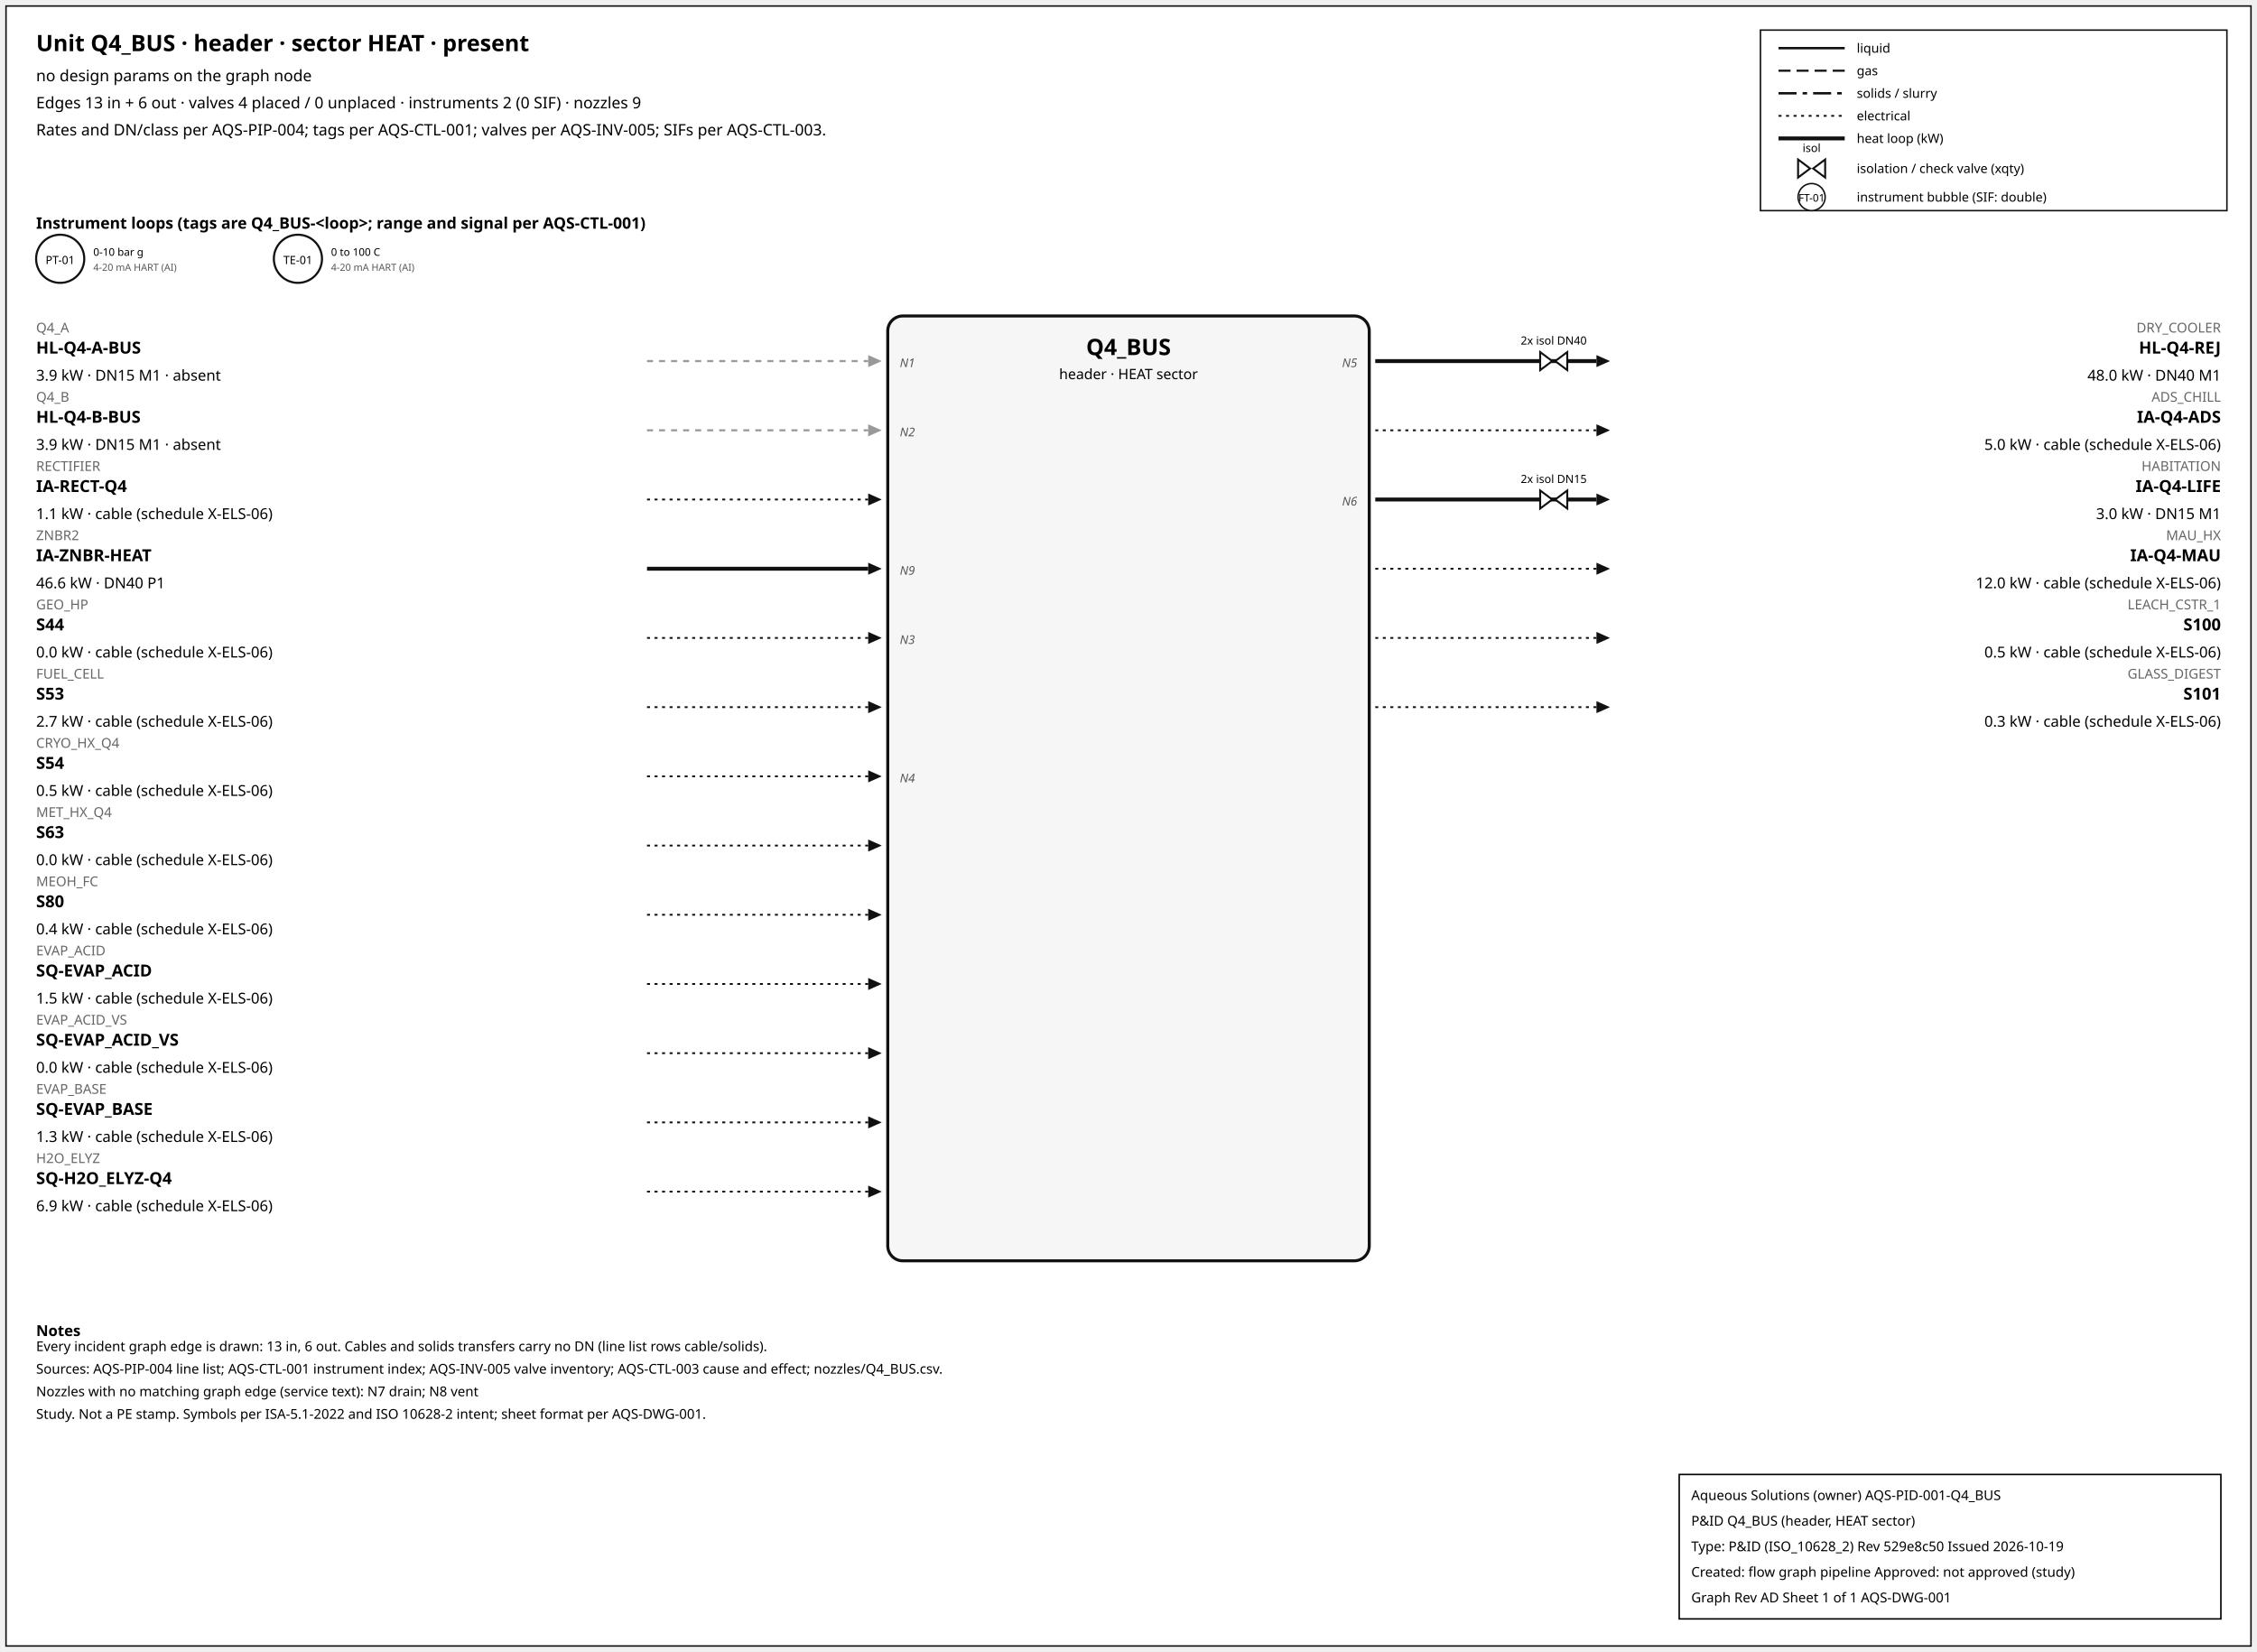
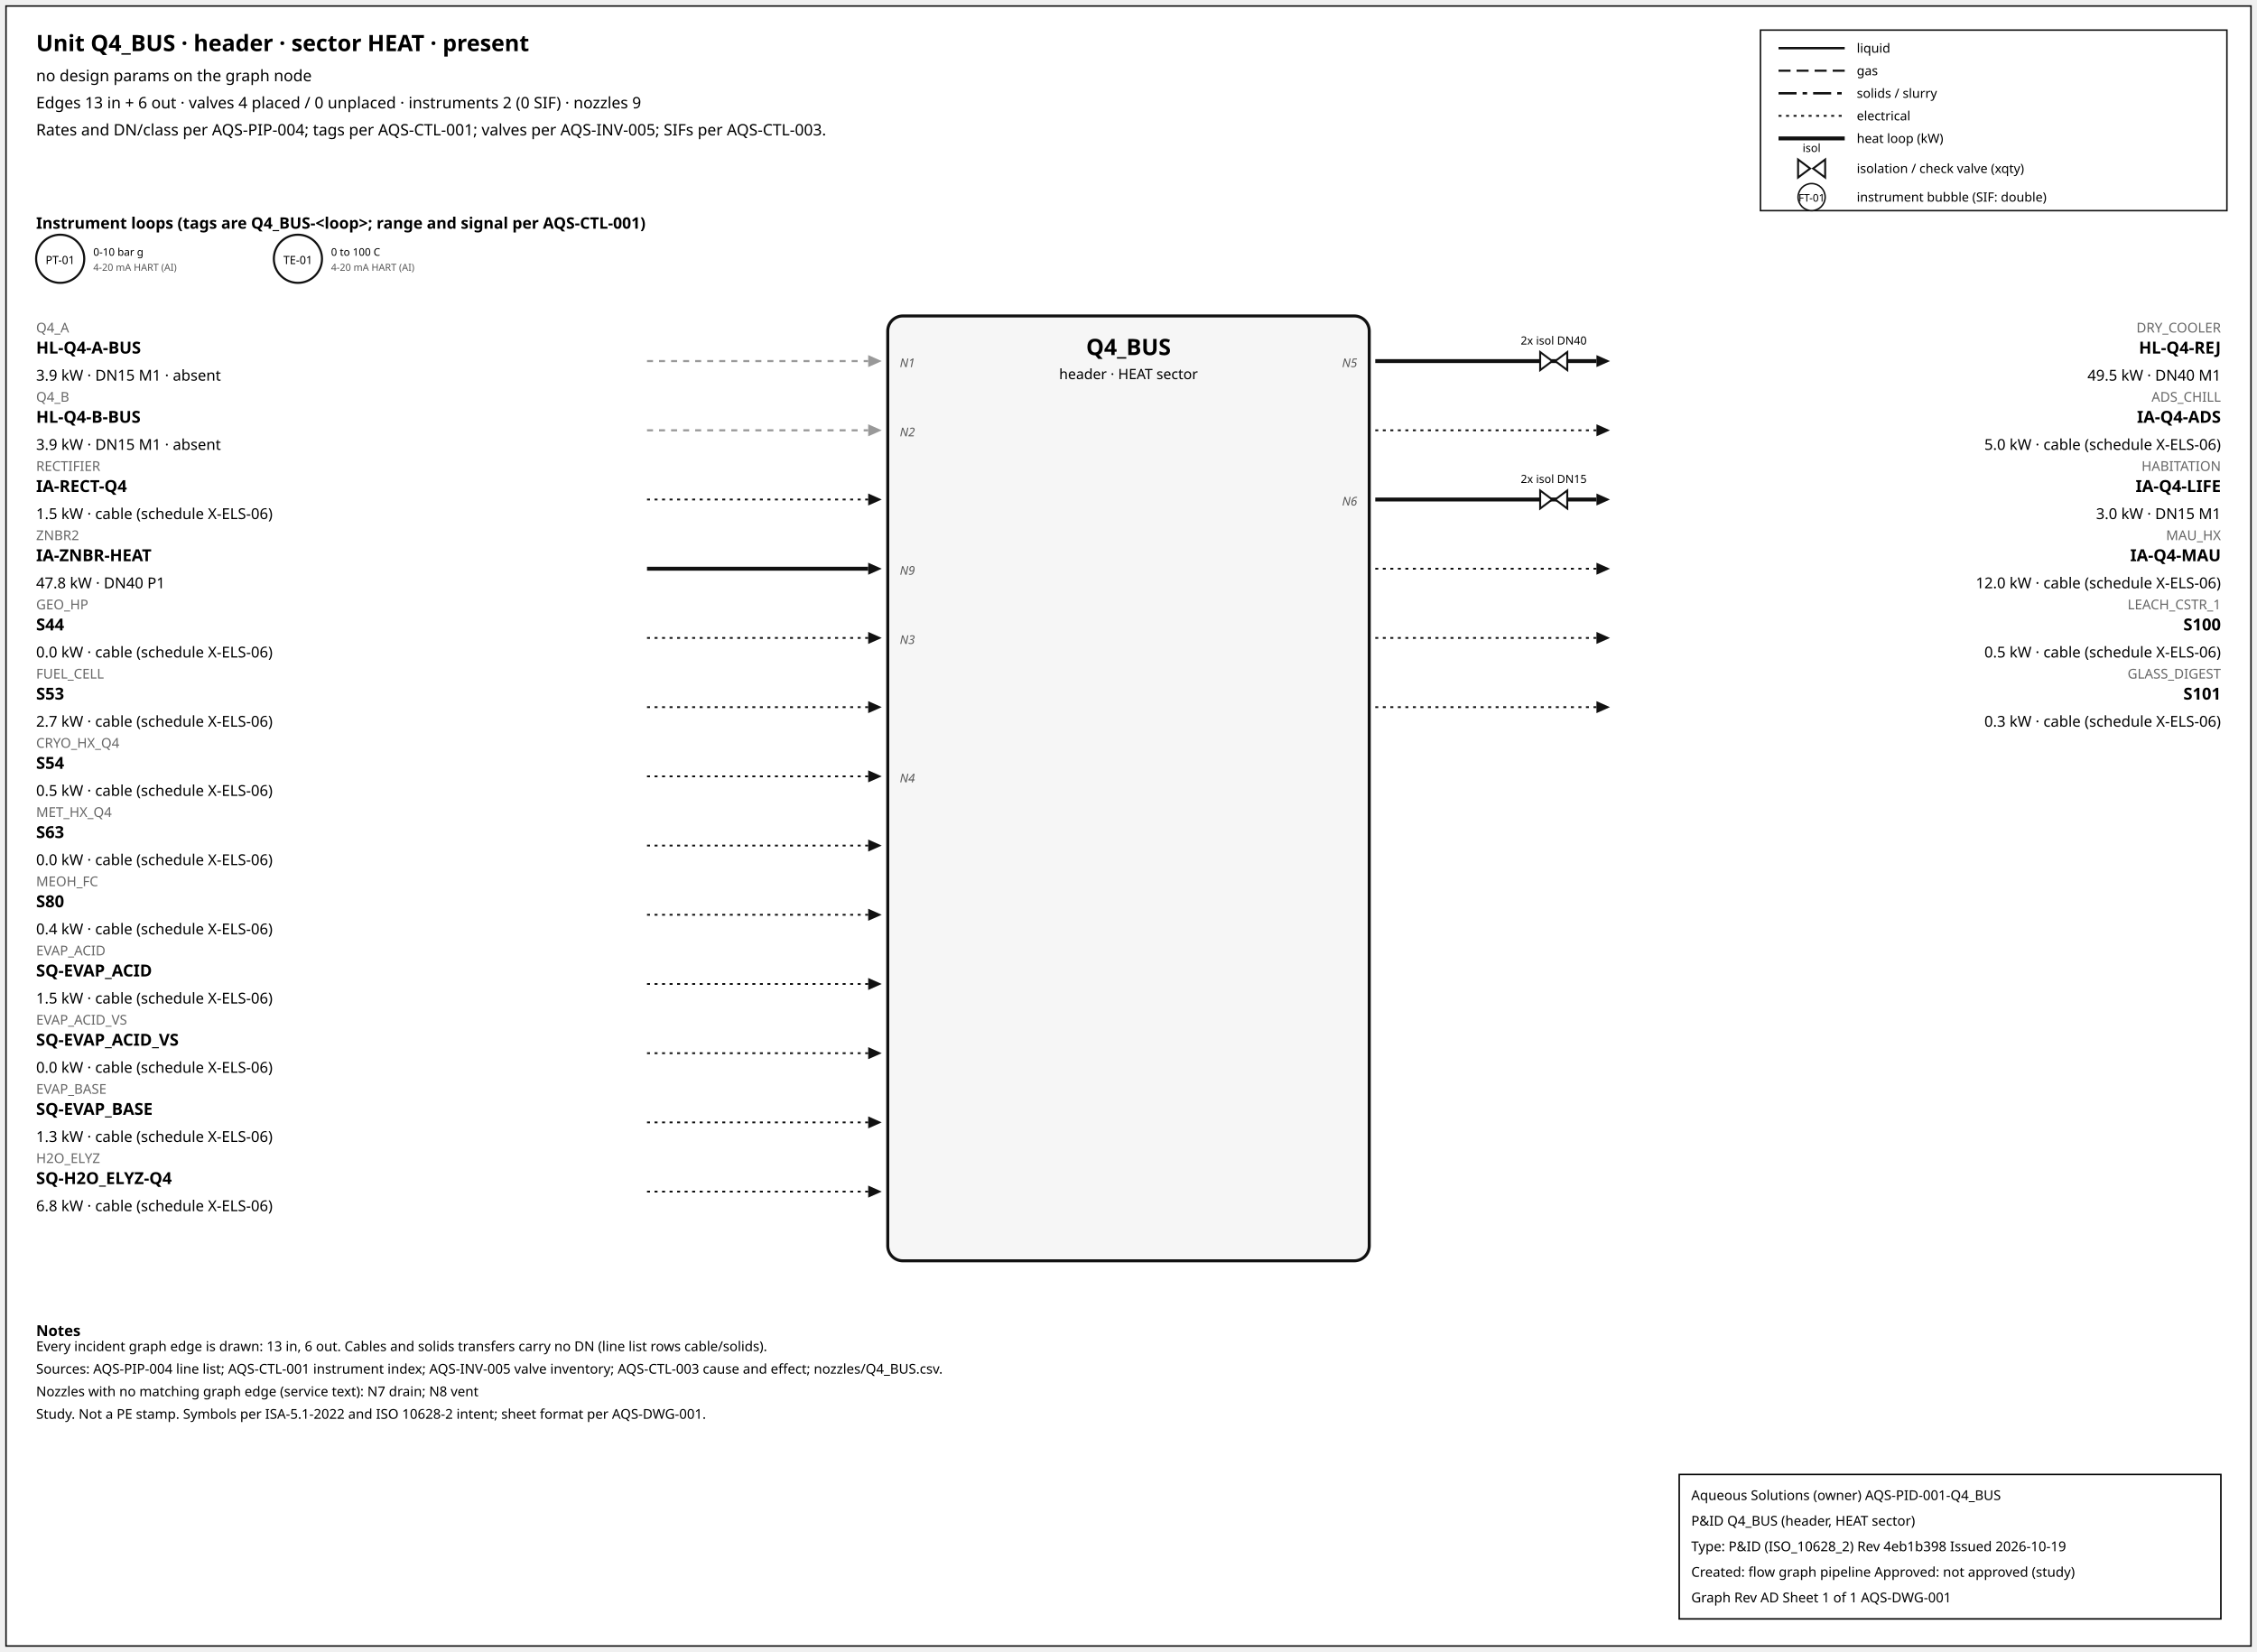
<svg xmlns="http://www.w3.org/2000/svg" width="1500" height="1098" font-family="sans-serif">
  <rect x="4" y="4" width="1492" height="1090" fill="white" stroke="#111" />
  <text x="24" y="34" font-size="15" font-weight="600">Unit Q4_BUS · header · sector HEAT · present</text>
  <text x="24" y="54" font-size="10.5">no design params on the graph node</text>
  <text x="24" y="72" font-size="10.5">Edges 13 in + 6 out · valves 4 placed / 0 unplaced · instruments 2 (0 SIF) · nozzles 9</text>
  <text x="24" y="90" font-size="10.5">Rates and DN/class per AQS-PIP-004; tags per AQS-CTL-001; valves per AQS-INV-005; SIFs per AQS-CTL-003.</text>
  <rect x="1170" y="20" width="310" height="120" fill="white" stroke="#111" />
  <line x1="1182" y1="32" x2="1226" y2="32" stroke="#111" stroke-width="1.6" />
  <text x="1234" y="35" font-size="8.5">liquid</text>
  <line x1="1182" y1="47" x2="1226" y2="47" stroke="#111" stroke-width="1.4" stroke-dasharray="8,4" />
  <text x="1234" y="50" font-size="8.5">gas</text>
  <line x1="1182" y1="62" x2="1226" y2="62" stroke="#111" stroke-width="1.6" stroke-dasharray="12,4,3,4" />
  <text x="1234" y="65" font-size="8.5">solids / slurry</text>
  <line x1="1182" y1="77" x2="1226" y2="77" stroke="#111" stroke-width="1.2" stroke-dasharray="2,3" />
  <text x="1234" y="80" font-size="8.5">electrical</text>
  <line x1="1182" y1="92" x2="1226" y2="92" stroke="#111" stroke-width="2.6" />
  <text x="1234" y="95" font-size="8.5">heat loop (kW)</text>
  <path d="M 1195.0,106 L 1203.0,112 L 1195.0,118 Z M 1213.0,106 L 1205.0,112 L 1213.0,118 Z" fill="white" stroke="#111" stroke-width="1.3" />
  <text x="1204.0" y="101.0" font-size="7.5" text-anchor="middle">isol</text>
  <text x="1234" y="115" font-size="8.5">isolation / check valve (xqty)</text>
  <circle cx="1204" cy="131" r="9" fill="white" stroke="#111" />
  <text x="1204" y="134" font-size="7" text-anchor="middle">FT-01</text>
  <text x="1234" y="134" font-size="8.5">instrument bubble (SIF: double)</text>
  <text x="24" y="152" font-size="10.5" font-weight="600">Instrument loops (tags are Q4_BUS-&lt;loop&gt;; range and signal per AQS-CTL-001)</text>
  <circle cx="40" cy="172" r="16" fill="white" stroke="#111" stroke-width="1.4" />
  <text x="40" y="175.5" font-size="7.5" text-anchor="middle">PT-01</text>
  <text x="62" y="170" font-size="7">0-10 bar g</text>
  <text x="62" y="180" font-size="6.5" fill="#555">4-20 mA HART (AI)</text>
  <circle cx="198" cy="172" r="16" fill="white" stroke="#111" stroke-width="1.4" />
  <text x="198" y="175.5" font-size="7.5" text-anchor="middle">TE-01</text>
  <text x="220" y="170" font-size="7">0 to 100 C</text>
  <text x="220" y="180" font-size="6.5" fill="#555">4-20 mA HART (AI)</text>
  <rect x="590" y="210" width="320" height="628" rx="10" fill="#f6f6f6" stroke="#111" stroke-width="2" />
  <text x="750.0" y="236" font-size="15" font-weight="700" text-anchor="middle">Q4_BUS</text>
  <text x="750.0" y="252" font-size="9.5" text-anchor="middle">header · HEAT sector</text>
  <line x1="430" y1="240" x2="577" y2="240" stroke="#999" stroke-width="1.4" stroke-dasharray="4,4" class="edge-in" />
  <polygon points="586,240 577,236 577,244" fill="#999" />
  <text x="24" y="221" font-size="9" fill="#666" text-anchor="start">Q4_A</text>
  <text x="24" y="235" font-size="11" font-weight="600" text-anchor="start">HL-Q4-A-BUS</text>
  <text x="24" y="253" font-size="10" text-anchor="start">3.9 kW · DN15 M1 · absent</text>
  <text x="598" y="244" font-size="8" font-style="italic" fill="#555" text-anchor="start">N1</text>
  <line x1="430" y1="286" x2="577" y2="286" stroke="#999" stroke-width="1.4" stroke-dasharray="4,4" class="edge-in" />
  <polygon points="586,286 577,282 577,290" fill="#999" />
  <text x="24" y="267" font-size="9" fill="#666" text-anchor="start">Q4_B</text>
  <text x="24" y="281" font-size="11" font-weight="600" text-anchor="start">HL-Q4-B-BUS</text>
  <text x="24" y="299" font-size="10" text-anchor="start">3.9 kW · DN15 M1 · absent</text>
  <text x="598" y="290" font-size="8" font-style="italic" fill="#555" text-anchor="start">N2</text>
  <line x1="430" y1="332" x2="577" y2="332" stroke="#111" stroke-width="1.2" stroke-dasharray="2,3" class="edge-in" />
  <polygon points="586,332 577,328 577,336" fill="#111" />
  <text x="24" y="313" font-size="9" fill="#666" text-anchor="start">RECTIFIER</text>
  <text x="24" y="327" font-size="11" font-weight="600" text-anchor="start">IA-RECT-Q4</text>
-   <text x="24" y="345" font-size="10" text-anchor="start">1.1 kW · cable (schedule X-ELS-06)</text>
+   <text x="24" y="345" font-size="10" text-anchor="start">1.5 kW · cable (schedule X-ELS-06)</text>
  <line x1="430" y1="378" x2="577" y2="378" stroke="#111" stroke-width="2.6" class="edge-in" />
  <polygon points="586,378 577,374 577,382" fill="#111" />
  <text x="24" y="359" font-size="9" fill="#666" text-anchor="start">ZNBR2</text>
  <text x="24" y="373" font-size="11" font-weight="600" text-anchor="start">IA-ZNBR-HEAT</text>
-   <text x="24" y="391" font-size="10" text-anchor="start">46.6 kW · DN40 P1</text>
+   <text x="24" y="391" font-size="10" text-anchor="start">47.8 kW · DN40 P1</text>
  <text x="598" y="382" font-size="8" font-style="italic" fill="#555" text-anchor="start">N9</text>
  <line x1="430" y1="424" x2="577" y2="424" stroke="#111" stroke-width="1.2" stroke-dasharray="2,3" class="edge-in" />
  <polygon points="586,424 577,420 577,428" fill="#111" />
  <text x="24" y="405" font-size="9" fill="#666" text-anchor="start">GEO_HP</text>
  <text x="24" y="419" font-size="11" font-weight="600" text-anchor="start">S44</text>
  <text x="24" y="437" font-size="10" text-anchor="start">0.0 kW · cable (schedule X-ELS-06)</text>
  <text x="598" y="428" font-size="8" font-style="italic" fill="#555" text-anchor="start">N3</text>
  <line x1="430" y1="470" x2="577" y2="470" stroke="#111" stroke-width="1.2" stroke-dasharray="2,3" class="edge-in" />
  <polygon points="586,470 577,466 577,474" fill="#111" />
  <text x="24" y="451" font-size="9" fill="#666" text-anchor="start">FUEL_CELL</text>
  <text x="24" y="465" font-size="11" font-weight="600" text-anchor="start">S53</text>
  <text x="24" y="483" font-size="10" text-anchor="start">2.7 kW · cable (schedule X-ELS-06)</text>
  <line x1="430" y1="516" x2="577" y2="516" stroke="#111" stroke-width="1.2" stroke-dasharray="2,3" class="edge-in" />
  <polygon points="586,516 577,512 577,520" fill="#111" />
  <text x="24" y="497" font-size="9" fill="#666" text-anchor="start">CRYO_HX_Q4</text>
  <text x="24" y="511" font-size="11" font-weight="600" text-anchor="start">S54</text>
  <text x="24" y="529" font-size="10" text-anchor="start">0.5 kW · cable (schedule X-ELS-06)</text>
  <text x="598" y="520" font-size="8" font-style="italic" fill="#555" text-anchor="start">N4</text>
  <line x1="430" y1="562" x2="577" y2="562" stroke="#111" stroke-width="1.2" stroke-dasharray="2,3" class="edge-in" />
  <polygon points="586,562 577,558 577,566" fill="#111" />
  <text x="24" y="543" font-size="9" fill="#666" text-anchor="start">MET_HX_Q4</text>
  <text x="24" y="557" font-size="11" font-weight="600" text-anchor="start">S63</text>
  <text x="24" y="575" font-size="10" text-anchor="start">0.0 kW · cable (schedule X-ELS-06)</text>
  <line x1="430" y1="608" x2="577" y2="608" stroke="#111" stroke-width="1.2" stroke-dasharray="2,3" class="edge-in" />
  <polygon points="586,608 577,604 577,612" fill="#111" />
  <text x="24" y="589" font-size="9" fill="#666" text-anchor="start">MEOH_FC</text>
  <text x="24" y="603" font-size="11" font-weight="600" text-anchor="start">S80</text>
  <text x="24" y="621" font-size="10" text-anchor="start">0.4 kW · cable (schedule X-ELS-06)</text>
  <line x1="430" y1="654" x2="577" y2="654" stroke="#111" stroke-width="1.2" stroke-dasharray="2,3" class="edge-in" />
  <polygon points="586,654 577,650 577,658" fill="#111" />
  <text x="24" y="635" font-size="9" fill="#666" text-anchor="start">EVAP_ACID</text>
  <text x="24" y="649" font-size="11" font-weight="600" text-anchor="start">SQ-EVAP_ACID</text>
  <text x="24" y="667" font-size="10" text-anchor="start">1.5 kW · cable (schedule X-ELS-06)</text>
  <line x1="430" y1="700" x2="577" y2="700" stroke="#111" stroke-width="1.2" stroke-dasharray="2,3" class="edge-in" />
  <polygon points="586,700 577,696 577,704" fill="#111" />
  <text x="24" y="681" font-size="9" fill="#666" text-anchor="start">EVAP_ACID_VS</text>
  <text x="24" y="695" font-size="11" font-weight="600" text-anchor="start">SQ-EVAP_ACID_VS</text>
  <text x="24" y="713" font-size="10" text-anchor="start">0.0 kW · cable (schedule X-ELS-06)</text>
  <line x1="430" y1="746" x2="577" y2="746" stroke="#111" stroke-width="1.2" stroke-dasharray="2,3" class="edge-in" />
  <polygon points="586,746 577,742 577,750" fill="#111" />
  <text x="24" y="727" font-size="9" fill="#666" text-anchor="start">EVAP_BASE</text>
  <text x="24" y="741" font-size="11" font-weight="600" text-anchor="start">SQ-EVAP_BASE</text>
  <text x="24" y="759" font-size="10" text-anchor="start">1.3 kW · cable (schedule X-ELS-06)</text>
  <line x1="430" y1="792" x2="577" y2="792" stroke="#111" stroke-width="1.2" stroke-dasharray="2,3" class="edge-in" />
  <polygon points="586,792 577,788 577,796" fill="#111" />
  <text x="24" y="773" font-size="9" fill="#666" text-anchor="start">H2O_ELYZ</text>
  <text x="24" y="787" font-size="11" font-weight="600" text-anchor="start">SQ-H2O_ELYZ-Q4</text>
-   <text x="24" y="805" font-size="10" text-anchor="start">6.9 kW · cable (schedule X-ELS-06)</text>
+   <text x="24" y="805" font-size="10" text-anchor="start">6.8 kW · cable (schedule X-ELS-06)</text>
  <line x1="914" y1="240" x2="1061" y2="240" stroke="#111" stroke-width="2.6" class="edge-out" />
  <polygon points="1070,240 1061,236 1061,244" fill="#111" />
  <text x="1476" y="221" font-size="9" fill="#666" text-anchor="end">DRY_COOLER</text>
  <text x="1476" y="235" font-size="11" font-weight="600" text-anchor="end">HL-Q4-REJ</text>
-   <text x="1476" y="253" font-size="10" text-anchor="end">48.0 kW · DN40 M1</text>
+   <text x="1476" y="253" font-size="10" text-anchor="end">49.5 kW · DN40 M1</text>
  <text x="902" y="244" font-size="8" font-style="italic" fill="#555" text-anchor="end">N5</text>
  <path d="M 1023.6,234 L 1031.6,240 L 1023.6,246 Z M 1041.6,234 L 1033.6,240 L 1041.6,246 Z" fill="white" stroke="#111" stroke-width="1.3" />
  <text x="1032.6" y="229.0" font-size="7.5" text-anchor="middle">2x isol DN40</text>
  <line x1="914" y1="286" x2="1061" y2="286" stroke="#111" stroke-width="1.2" stroke-dasharray="2,3" class="edge-out" />
  <polygon points="1070,286 1061,282 1061,290" fill="#111" />
  <text x="1476" y="267" font-size="9" fill="#666" text-anchor="end">ADS_CHILL</text>
  <text x="1476" y="281" font-size="11" font-weight="600" text-anchor="end">IA-Q4-ADS</text>
  <text x="1476" y="299" font-size="10" text-anchor="end">5.0 kW · cable (schedule X-ELS-06)</text>
  <line x1="914" y1="332" x2="1061" y2="332" stroke="#111" stroke-width="2.6" class="edge-out" />
  <polygon points="1070,332 1061,328 1061,336" fill="#111" />
  <text x="1476" y="313" font-size="9" fill="#666" text-anchor="end">HABITATION</text>
  <text x="1476" y="327" font-size="11" font-weight="600" text-anchor="end">IA-Q4-LIFE</text>
  <text x="1476" y="345" font-size="10" text-anchor="end">3.0 kW · DN15 M1</text>
  <text x="902" y="336" font-size="8" font-style="italic" fill="#555" text-anchor="end">N6</text>
  <path d="M 1023.6,326 L 1031.6,332 L 1023.6,338 Z M 1041.6,326 L 1033.6,332 L 1041.6,338 Z" fill="white" stroke="#111" stroke-width="1.3" />
  <text x="1032.6" y="321.0" font-size="7.5" text-anchor="middle">2x isol DN15</text>
  <line x1="914" y1="378" x2="1061" y2="378" stroke="#111" stroke-width="1.2" stroke-dasharray="2,3" class="edge-out" />
  <polygon points="1070,378 1061,374 1061,382" fill="#111" />
  <text x="1476" y="359" font-size="9" fill="#666" text-anchor="end">MAU_HX</text>
  <text x="1476" y="373" font-size="11" font-weight="600" text-anchor="end">IA-Q4-MAU</text>
  <text x="1476" y="391" font-size="10" text-anchor="end">12.0 kW · cable (schedule X-ELS-06)</text>
  <line x1="914" y1="424" x2="1061" y2="424" stroke="#111" stroke-width="1.2" stroke-dasharray="2,3" class="edge-out" />
  <polygon points="1070,424 1061,420 1061,428" fill="#111" />
  <text x="1476" y="405" font-size="9" fill="#666" text-anchor="end">LEACH_CSTR_1</text>
  <text x="1476" y="419" font-size="11" font-weight="600" text-anchor="end">S100</text>
  <text x="1476" y="437" font-size="10" text-anchor="end">0.5 kW · cable (schedule X-ELS-06)</text>
  <line x1="914" y1="470" x2="1061" y2="470" stroke="#111" stroke-width="1.2" stroke-dasharray="2,3" class="edge-out" />
  <polygon points="1070,470 1061,466 1061,474" fill="#111" />
  <text x="1476" y="451" font-size="9" fill="#666" text-anchor="end">GLASS_DIGEST</text>
  <text x="1476" y="465" font-size="11" font-weight="600" text-anchor="end">S101</text>
  <text x="1476" y="483" font-size="10" text-anchor="end">0.3 kW · cable (schedule X-ELS-06)</text>
  <text x="24" y="888" font-size="10" font-weight="600">Notes</text>
  <text x="24" y="898" font-size="9">Every incident graph edge is drawn: 13 in, 6 out. Cables and solids transfers carry no DN (line list rows cable/solids).</text>
  <text x="24" y="913" font-size="9">Sources: AQS-PIP-004 line list; AQS-CTL-001 instrument index; AQS-INV-005 valve inventory; AQS-CTL-003 cause and effect; nozzles/Q4_BUS.csv.</text>
  <text x="24" y="928" font-size="9">Nozzles with no matching graph edge (service text): N7 drain; N8 vent</text>
  <text x="24" y="943" font-size="9">Study. Not a PE stamp. Symbols per ISA-5.1-2022 and ISO 10628-2 intent; sheet format per AQS-DWG-001.</text>
  <g id="aqs-title-block">
    <rect x="1116" y="980" width="360" height="96" fill="white" stroke="black" stroke-width="1" />
    <text x="1124" y="997" font-size="9">Aqueous Solutions (owner)   AQS-PID-001-Q4_BUS</text>
    <text x="1124" y="1014" font-size="9">P&amp;ID Q4_BUS (header, HEAT sector)</text>
-     <text x="1124" y="1031" font-size="9">Type: P&amp;ID (ISO_10628_2)   Rev 529e8c50   Issued 2026-10-19</text>
+     <text x="1124" y="1031" font-size="9">Type: P&amp;ID (ISO_10628_2)   Rev 4eb1b398   Issued 2026-10-19</text>
    <text x="1124" y="1048" font-size="9">Created: flow graph pipeline   Approved: not approved (study)</text>
    <text x="1124" y="1065" font-size="9">Graph Rev AD   Sheet 1 of 1   AQS-DWG-001</text>
  </g>
</svg>
